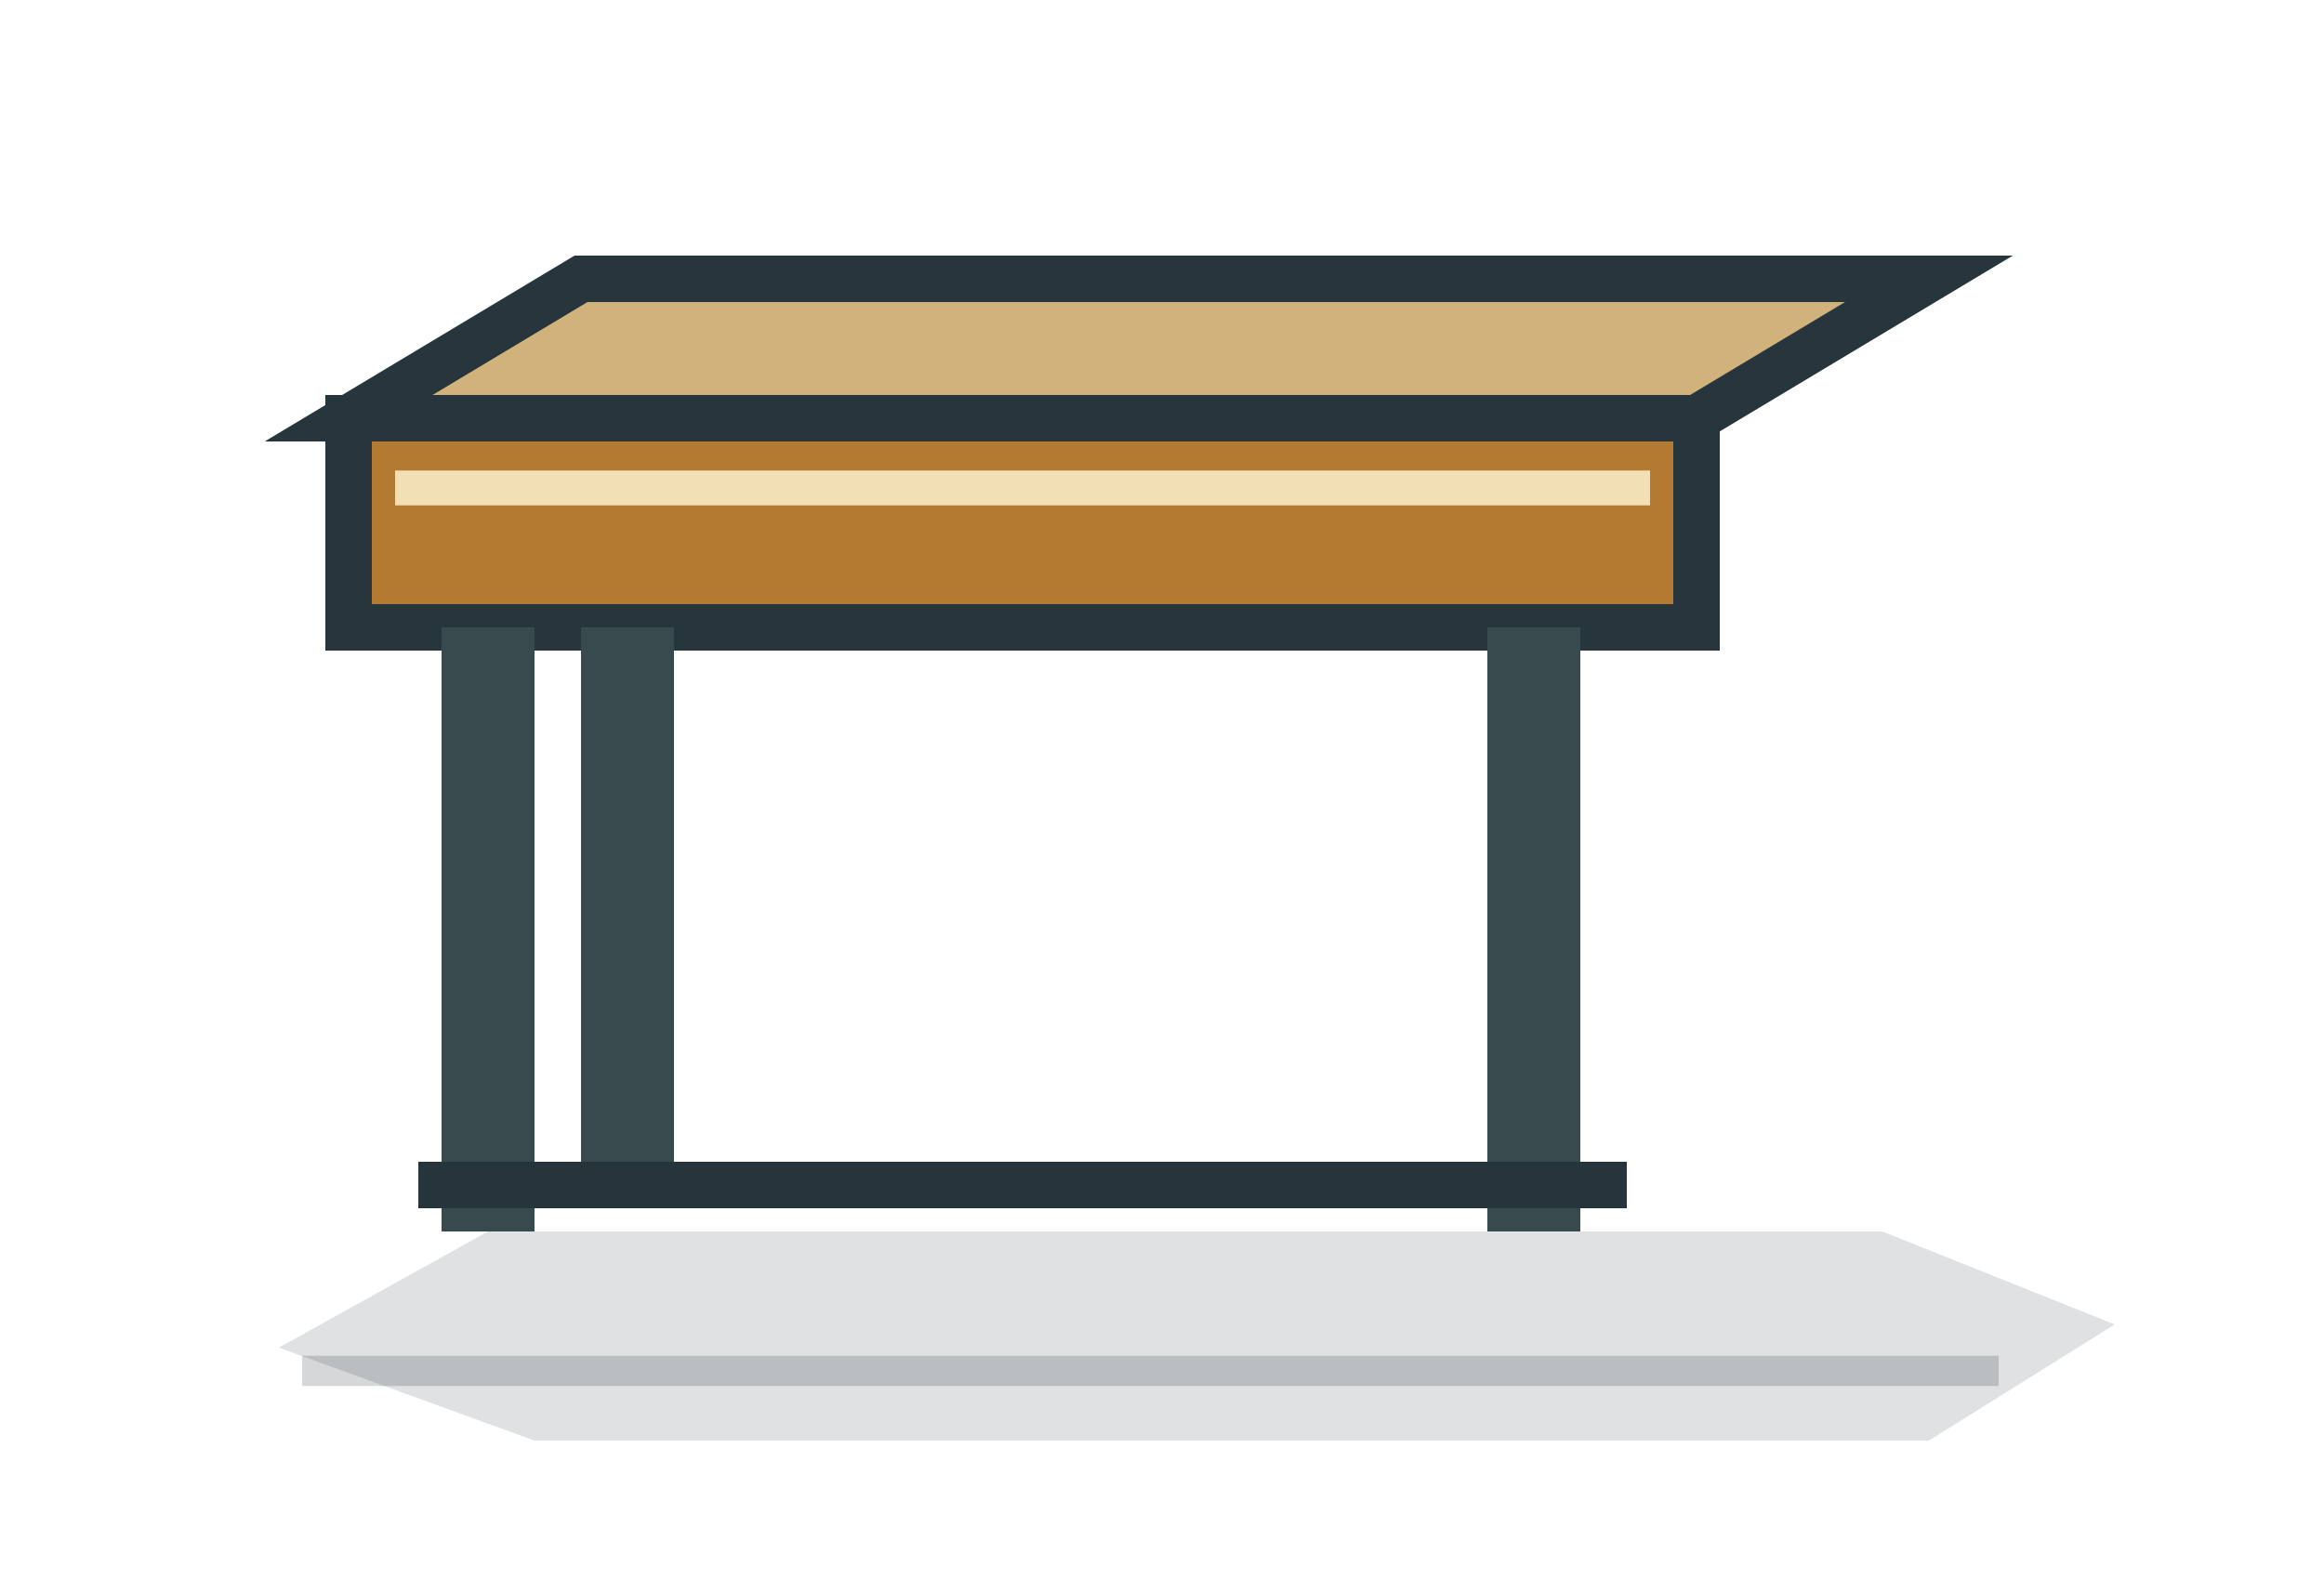
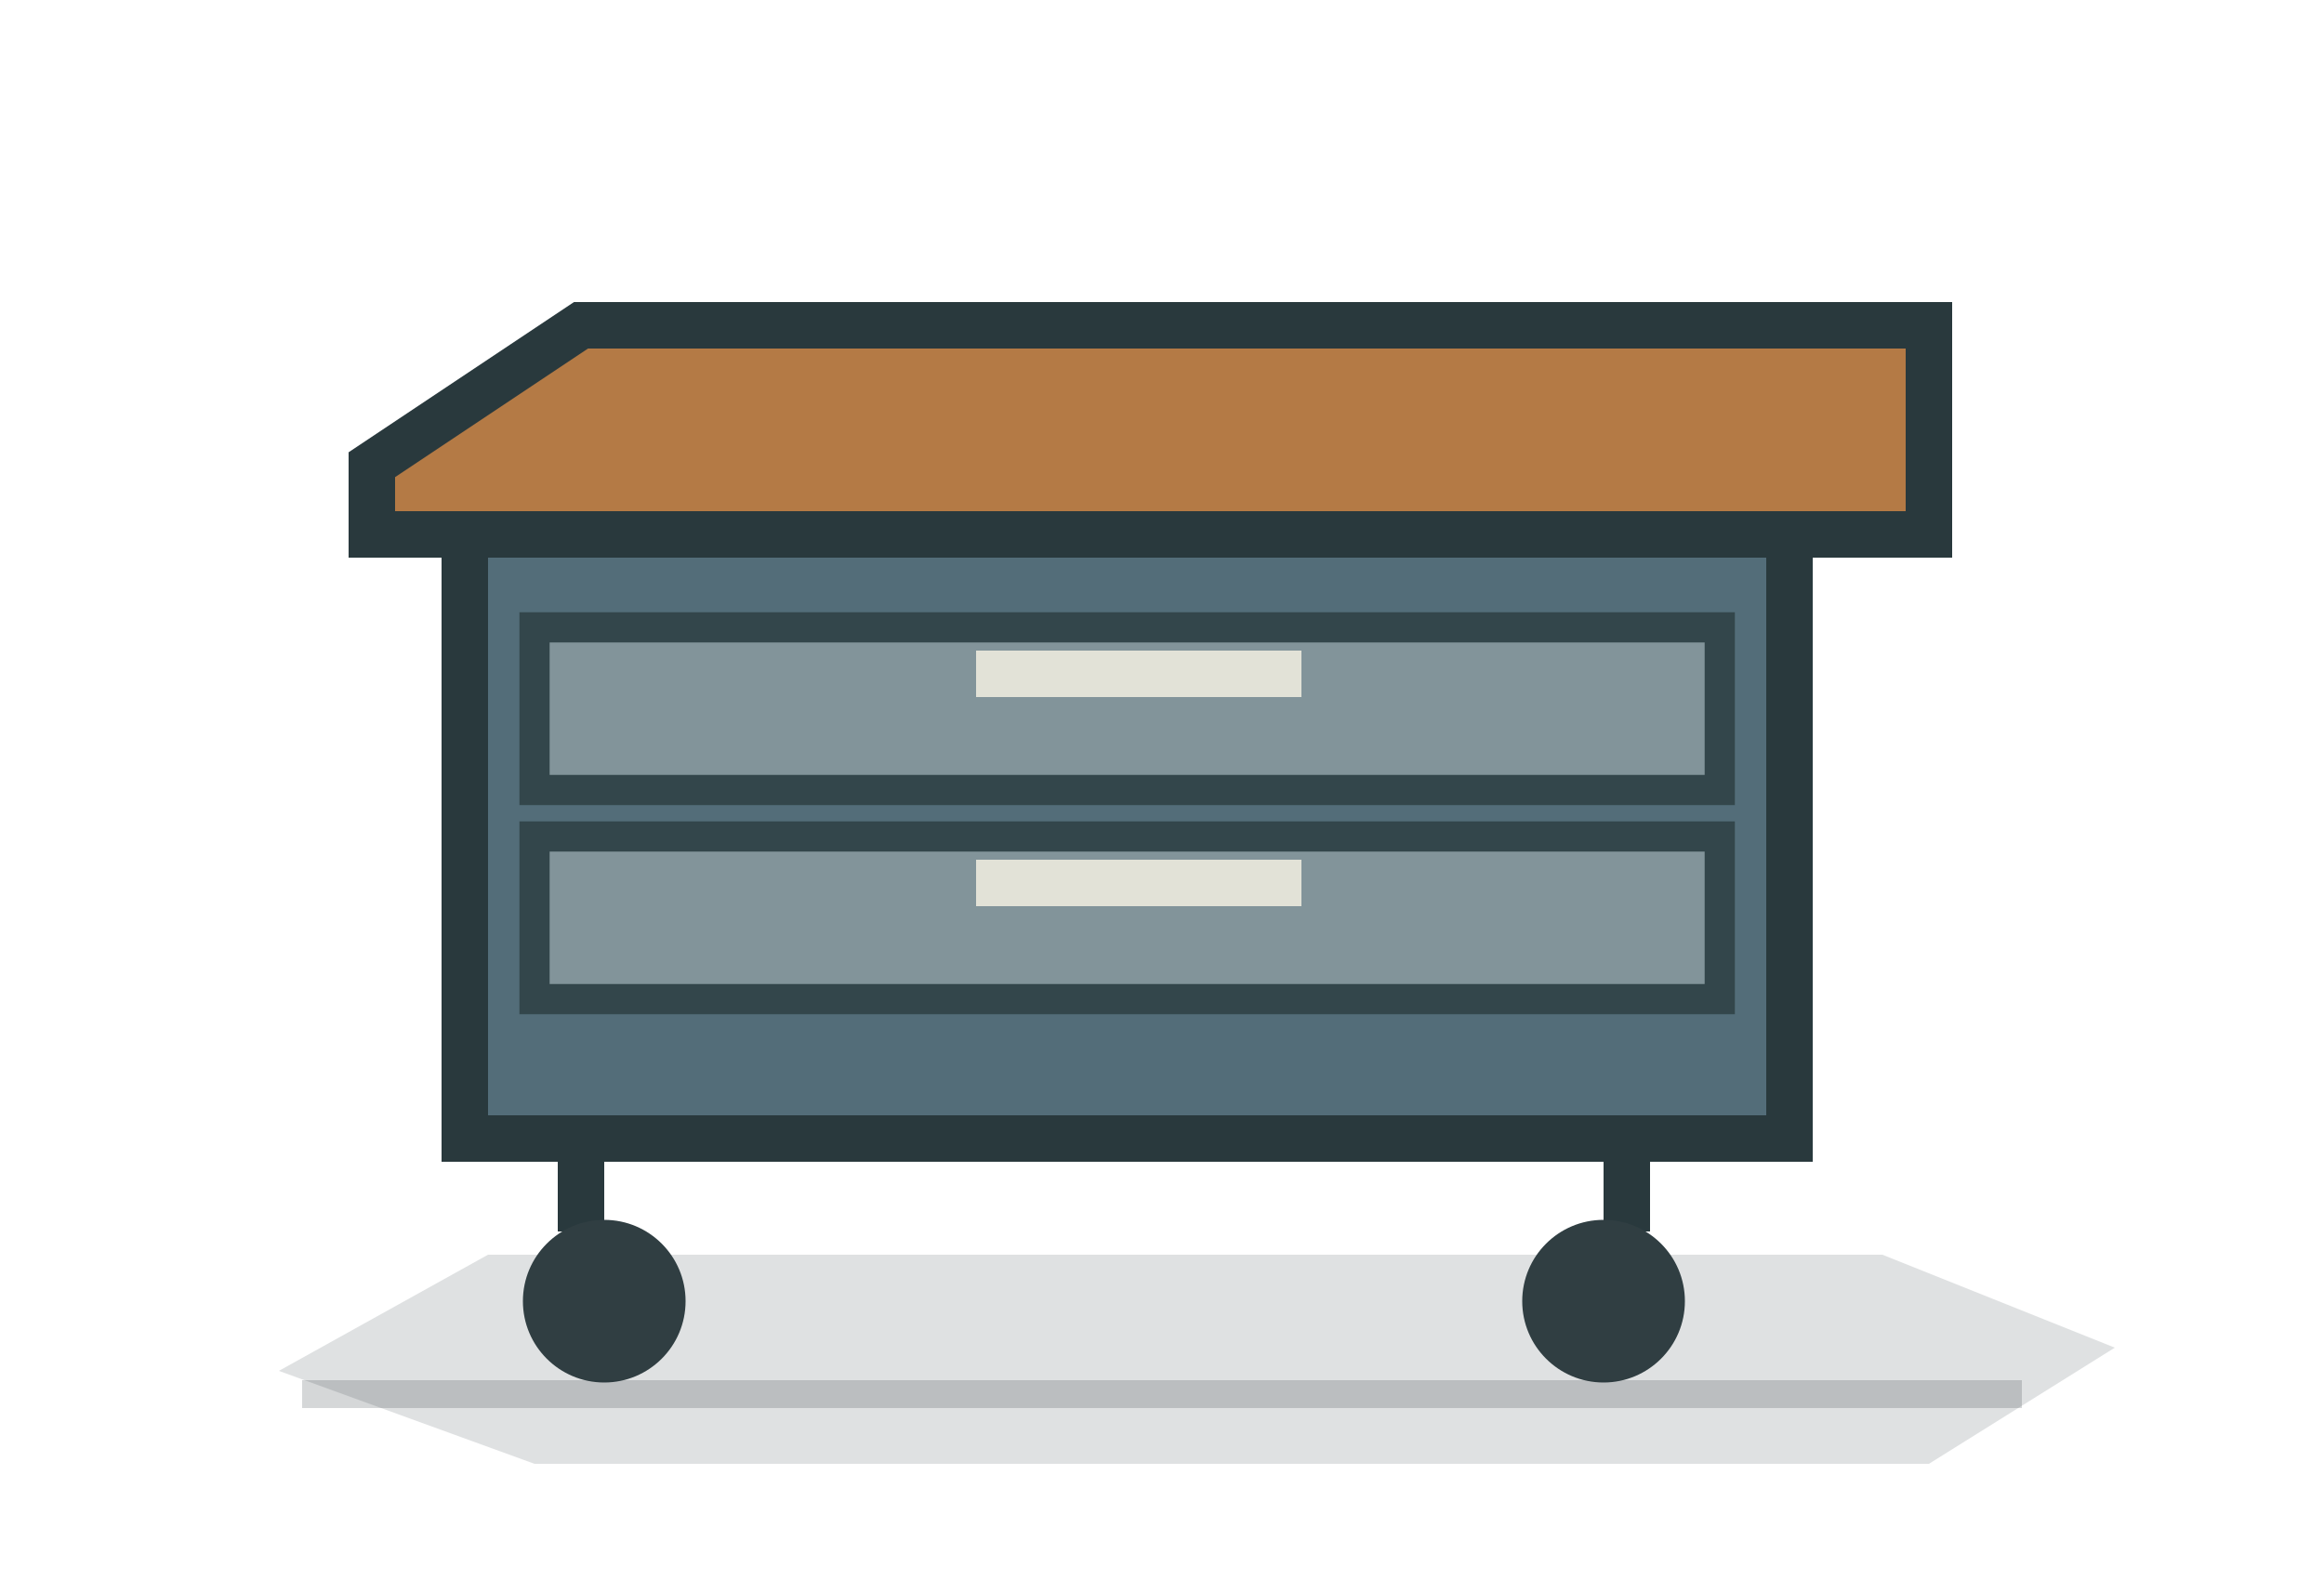
<svg xmlns="http://www.w3.org/2000/svg" viewBox="0 0 100 68">
-   <path d="M12 58L23 62H83L91 57L81 53H21Z" fill="#17252b" fill-opacity=".14" />
-   <path d="M15 18L25 12H83L73 18Z" fill="#d0b27a" stroke="#27363d" stroke-width="2" />
-   <path d="M15 18H73V27H15Z" fill="#b47a31" stroke="#27363d" stroke-width="2" />
-   <path d="M21 27V53M66 27V53M27 27V50" stroke="#394a4e" stroke-width="4" />
-   <path d="M17 21H71" stroke="#f2dfb5" stroke-width="1.5" />
-   <path d="M18 51H70" stroke="#25353b" stroke-width="2" />
-   <path d="M13 59H86" stroke="#17252b" stroke-opacity=".18" stroke-width="1.3" />
+   <path d="M12 59L23 63H83L91 58L81 54H21Z" fill="#17252b" fill-opacity=".14" />
+   <path d="M16 20L25 14H83V23H16Z" fill="#b47a45" stroke="#29393d" stroke-width="2" />
+   <path d="M20 23H77V49H20Z" fill="#536d79" stroke="#29393d" stroke-width="2" />
+   <path d="M23 27H74V34H23ZM23 36H74V43H23Z" fill="#82949a" stroke="#33464b" stroke-width="1.3" />
+   <path d="M42 29H56M42 38H56" stroke="#e2e2d7" stroke-width="2" />
+   <path d="M25 49V53M70 49V53" stroke="#29393d" stroke-width="2" />
+   <circle cx="26" cy="56" r="3.5" fill="#303e42" />
+   <circle cx="69" cy="56" r="3.5" fill="#303e42" />
+   <path d="M13 60H87" stroke="#17252b" stroke-opacity=".18" stroke-width="1.2" />
</svg>
